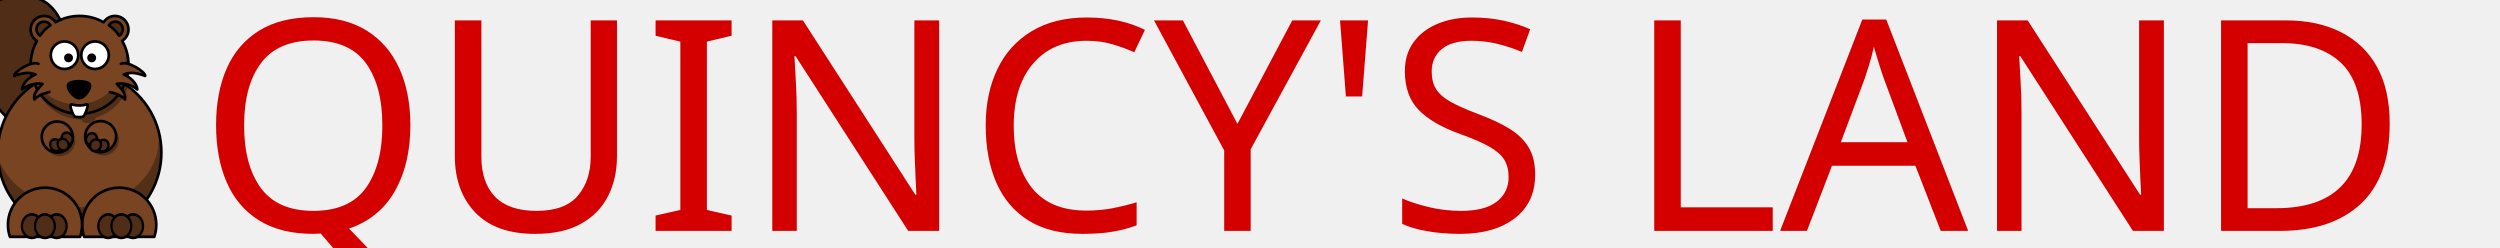
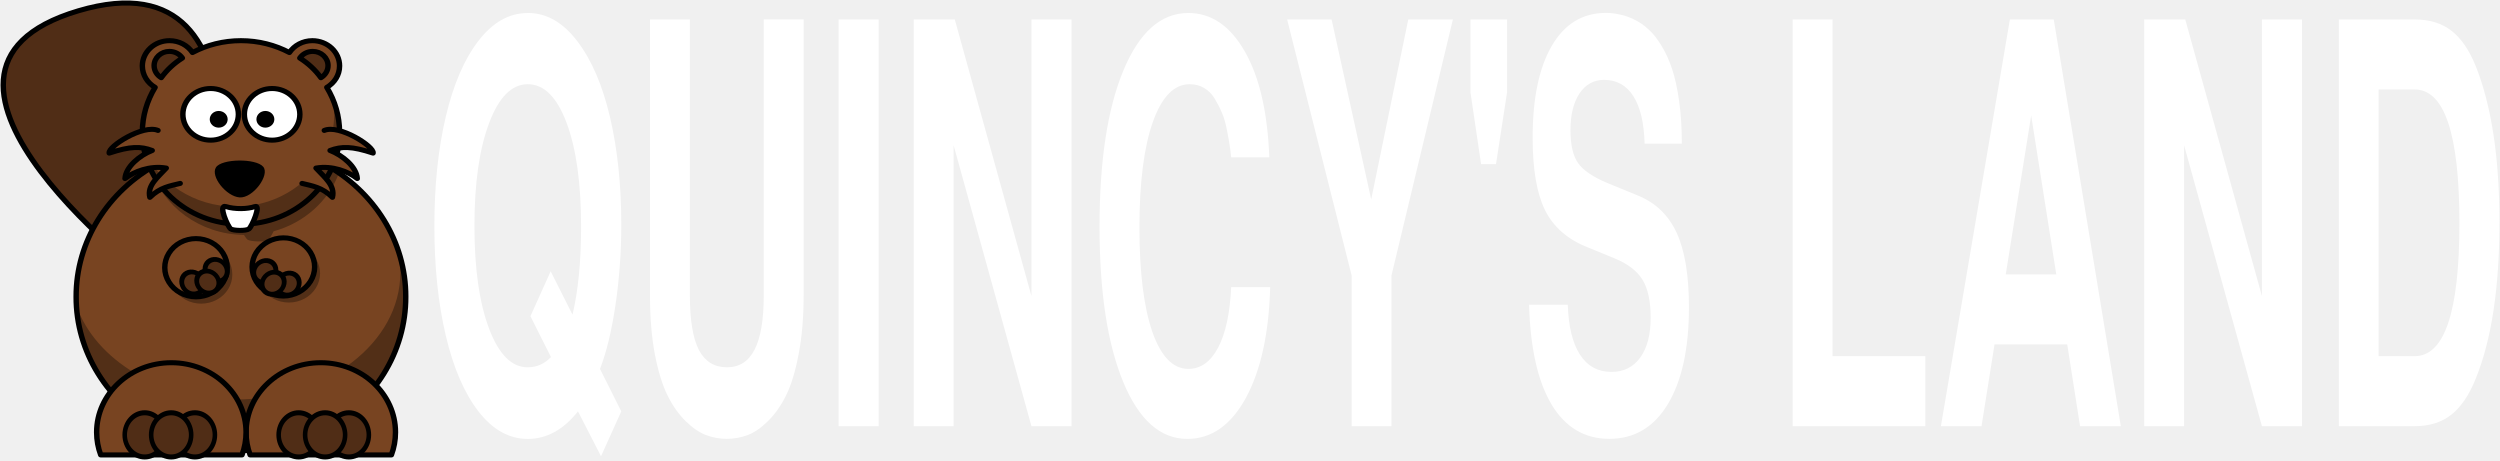
- <svg xmlns="http://www.w3.org/2000/svg" width="684.573mm" height="67.675mm" viewBox="0 0 684.573 67.675" version="1.1" id="svg4373">
+ <svg xmlns="http://www.w3.org/2000/svg" width="457.048" height="84.102" viewBox="0 0 120.927 22.252" version="1.1" id="svg4373">
  <defs id="defs4367" />
-   <g id="layer1" transform="translate(-43.50523,-142.7579)">
-     <g transform="matrix(0.1843444,0,0,0.1843444,-2.077062,80.91801)" id="layer1-9">
+   <g id="layer1" transform="translate(-44.71756,-183.9081)">
+     <g transform="matrix(0.06560919,0,0,0.06107078,32.39442,163.9422)" id="layer1-9">
      <path d="m 305.139,553.934 c 0,0 -212.636,-169.77 -59.397,-218.496 153.442,-48.79 93.338,210.011 93.338,210.011 z" id="path3223" style="fill:#502d16;fill-opacity:1;fill-rule:evenodd;stroke:#000000;stroke-width:4;stroke-linecap:butt;stroke-linejoin:round;stroke-miterlimit:4;stroke-dasharray:none;stroke-opacity:1" />
      <path d="m 513.69,561.965 a 121.498,121.498 0 1 1 -242.995,0 121.498,121.498 0 1 1 242.995,0 z" transform="translate(-26.73068)" id="path2385" style="fill:#784421;fill-opacity:1;fill-rule:nonzero;stroke:#000000;stroke-width:4;stroke-linecap:round;stroke-linejoin:round;stroke-miterlimit:4;stroke-dasharray:none;stroke-opacity:1" />
      <path d="m 177.219,113.156 c -24.505,0 -47.314,7.255 -66.406,19.75 8.539,30.087 35.95,52.243 68.625,52.812 1.08,1.852 2.109,3.321 2.75,3.781 2.014,1.448 12.86,2.005 14.875,0.344 0.988,-0.814 2.787,-3.717 4.25,-7.031 22.476,-6.638 40.432,-23.883 48.094,-45.906 -20.186,-14.939 -45.165,-23.75 -72.188,-23.75 z" transform="translate(188.2314,327.3145)" id="path3302" style="fill:#000000;fill-opacity:0.314;fill-rule:nonzero;stroke:none;stroke-width:4;stroke-linecap:round;stroke-linejoin:round;stroke-miterlimit:4;stroke-dasharray:none;stroke-opacity:1" />
      <path d="m 440.036,422.841 a 49.103,49.103 0 1 1 -98.205,0 49.103,49.103 0 1 1 98.205,0 z" transform="matrix(0.4679487,-6.2367319e-8,6.2367319e-8,0.4679487,153.1932,346.4934)" id="path3242" style="fill:#000000;fill-opacity:0.314;fill-rule:nonzero;stroke:none;stroke-width:8.548;stroke-linecap:round;stroke-linejoin:round;stroke-miterlimit:4;stroke-dasharray:none;stroke-opacity:1" />
      <path d="m 365.457,440.469 c -12.925,0 -25.375,2.037 -37.062,5.781 10.514,-2.455 21.602,-3.781 33.062,-3.781 31.438,0 60.108,9.878 81.688,26.094 -21.064,-17.541 -48.154,-28.094 -77.688,-28.094 z m 115.062,82.375 c 1.594,6.488 2.438,13.187 2.438,20.062 1e-5,55.444 -54.433,100.438 -121.5,100.438 -56.084,2e-5 -103.311,-31.459 -117.281,-74.188 3.724,63.725 56.628,114.312 121.281,114.312 67.067,0 121.5,-54.433 121.5,-121.5 0,-13.683 -2.261,-26.849 -6.438,-39.125 z" id="path3276" style="fill:#000000;fill-opacity:0.314;fill-rule:nonzero;stroke:none;stroke-width:4;stroke-linecap:round;stroke-linejoin:round;stroke-miterlimit:4;stroke-dasharray:none;stroke-opacity:1" />
      <path d="m 97.562,21.875 c -11.055,0 -20.031,8.976 -20.031,20.031 0,7.155 3.758,13.426 9.406,16.969 -5.971,10.554 -9.406,22.735 -9.406,35.719 0,40.134 32.553,72.719 72.688,72.719 40.134,0 72.719,-32.584 72.719,-72.719 0,-12.984 -3.435,-25.165 -9.406,-35.719 5.636,-3.545 9.406,-9.824 9.406,-16.969 0,-11.055 -8.976,-20.031 -20.031,-20.031 -7.145,0 -13.392,3.771 -16.938,9.406 -10.56,-5.979 -22.757,-9.406 -35.75,-9.406 -12.99,0 -25.161,3.43 -35.719,9.406 C 110.955,25.646 104.708,21.875 97.562,21.875 Z" transform="translate(215.2329,337.263)" id="path2479" style="fill:#784421;fill-opacity:1;fill-rule:nonzero;stroke:#000000;stroke-width:4;stroke-linecap:round;stroke-linejoin:round;stroke-miterlimit:4;stroke-dasharray:none;stroke-opacity:1" />
      <path d="m 424.332,614.219 c -30.406,0 -55.094,24.688 -55.094,55.094 0,6.287 1.058,12.308 3,17.938 h 104.156 c 1.942,-5.629 3,-11.651 3,-17.938 0,-30.406 -24.657,-55.094 -55.062,-55.094 z" id="path3163" style="fill:#784421;fill-opacity:1;fill-rule:nonzero;stroke:#000000;stroke-width:4;stroke-linecap:round;stroke-linejoin:round;stroke-miterlimit:4;stroke-dasharray:none;stroke-opacity:1" />
      <path d="m 314.144,614.219 c -30.406,0 -55.062,24.688 -55.062,55.094 0,6.287 1.058,12.308 3,17.938 h 104.156 c 1.942,-5.629 3,-11.651 3,-17.938 0,-30.406 -24.688,-55.094 -55.094,-55.094 z" id="path3165" style="fill:#784421;fill-opacity:1;fill-rule:nonzero;stroke:#000000;stroke-width:4;stroke-linecap:round;stroke-linejoin:round;stroke-miterlimit:4;stroke-dasharray:none;stroke-opacity:1" />
      <path d="m 371.418,413.398 a 9.443,9.443 0 1 1 -18.886,0 9.443,9.443 0 1 1 18.886,0 z" transform="matrix(2.166667,0,0,2.166667,-441.1657,-478.2055)" id="path3177" style="fill:#ffffff;fill-opacity:1;fill-rule:nonzero;stroke:#000000;stroke-width:1.846;stroke-linecap:round;stroke-linejoin:round;stroke-miterlimit:4;stroke-dasharray:none;stroke-opacity:1" />
      <path d="m 371.418,413.398 a 9.443,9.443 0 1 1 -18.886,0 9.443,9.443 0 1 1 18.886,0 z" transform="matrix(2.166667,0,0,2.166667,-395.8401,-478.2055)" id="path3179" style="fill:#ffffff;fill-opacity:1;fill-rule:nonzero;stroke:#000000;stroke-width:1.846;stroke-linecap:round;stroke-linejoin:round;stroke-miterlimit:4;stroke-dasharray:none;stroke-opacity:1" />
      <path d="m 377.083,426.933 a 6.61,6.61 0 1 1 -13.22,0 6.61,6.61 0 1 1 13.22,0 z" transform="translate(13.00555,-5.510524)" id="path3183" style="fill:#000000;fill-opacity:1;fill-rule:nonzero;stroke:none;stroke-width:4;stroke-linecap:round;stroke-linejoin:round;stroke-miterlimit:4;stroke-dasharray:none;stroke-opacity:1" />
      <path d="m 347.038,459.512 c 4.141,-6.99 29.553,-7.326 34.868,-0.477 5.047,6.504 -7.58,25.014 -17.434,24.256 -9.825,-0.756 -21.658,-16.65 -17.434,-23.779 z" id="path3192" style="fill:#000000;fill-opacity:1;fill-rule:evenodd;stroke:none;stroke-width:1px;stroke-linecap:butt;stroke-linejoin:miter;stroke-opacity:1" />
      <path d="m 354,671.862 a 17.5,17.5 0 1 1 -35,0 17.5,17.5 0 1 1 35,0 z" transform="matrix(0.8428571,0,0,1,10.89789,-0.5)" id="path3220" style="fill:#502d16;fill-opacity:1;fill-rule:nonzero;stroke:#000000;stroke-width:4;stroke-linecap:round;stroke-linejoin:round;stroke-miterlimit:4;stroke-dasharray:none;stroke-opacity:1" />
      <path d="m 354,671.862 a 17.5,17.5 0 1 1 -35,0 17.5,17.5 0 1 1 35,0 z" transform="matrix(0.8428571,0,0,1,47.89789,-0.5)" id="path3224" style="fill:#502d16;fill-opacity:1;fill-rule:nonzero;stroke:#000000;stroke-width:4;stroke-linecap:round;stroke-linejoin:round;stroke-miterlimit:4;stroke-dasharray:none;stroke-opacity:1" />
      <path d="m 354,671.862 a 17.5,17.5 0 1 1 -35,0 17.5,17.5 0 1 1 35,0 z" transform="matrix(0.8428571,0,0,1,30.39789,-0.5)" id="path3222" style="fill:#502d16;fill-opacity:1;fill-rule:nonzero;stroke:#000000;stroke-width:4;stroke-linecap:round;stroke-linejoin:round;stroke-miterlimit:4;stroke-dasharray:none;stroke-opacity:1" />
      <path d="m 354,671.862 a 17.5,17.5 0 1 1 -35,0 17.5,17.5 0 1 1 35,0 z" transform="matrix(0.8428571,0,0,1,124.3979,-0.5)" id="path3226" style="fill:#502d16;fill-opacity:1;fill-rule:nonzero;stroke:#000000;stroke-width:4;stroke-linecap:round;stroke-linejoin:round;stroke-miterlimit:4;stroke-dasharray:none;stroke-opacity:1" />
      <path d="m 354,671.862 a 17.5,17.5 0 1 1 -35,0 17.5,17.5 0 1 1 35,0 z" transform="matrix(0.8428571,0,0,1,161.3979,-0.5)" id="path3228" style="fill:#502d16;fill-opacity:1;fill-rule:nonzero;stroke:#000000;stroke-width:4;stroke-linecap:round;stroke-linejoin:round;stroke-miterlimit:4;stroke-dasharray:none;stroke-opacity:1" />
      <path d="m 354,671.862 a 17.5,17.5 0 1 1 -35,0 17.5,17.5 0 1 1 35,0 z" transform="matrix(0.8428571,0,0,1,143.8979,-0.5)" id="path3230" style="fill:#502d16;fill-opacity:1;fill-rule:nonzero;stroke:#000000;stroke-width:4;stroke-linecap:round;stroke-linejoin:round;stroke-miterlimit:4;stroke-dasharray:none;stroke-opacity:1" />
      <path d="m 440.036,422.841 a 49.103,49.103 0 1 1 -98.205,0 49.103,49.103 0 1 1 98.205,0 z" transform="matrix(0.4520038,0.121114,-0.121114,0.4520038,275.3183,305.0075)" id="path3244" style="fill:#000000;fill-opacity:0.314;fill-rule:nonzero;stroke:none;stroke-width:8.548;stroke-linecap:round;stroke-linejoin:round;stroke-miterlimit:4;stroke-dasharray:none;stroke-opacity:1" />
      <path d="m 440.036,422.841 a 49.103,49.103 0 1 1 -98.205,0 49.103,49.103 0 1 1 98.205,0 z" transform="matrix(0.4052555,-0.2339743,0.2339743,0.4052555,74.97529,459.0922)" id="path3159" style="fill:#784421;fill-opacity:1;fill-rule:nonzero;stroke:#000000;stroke-width:8.548;stroke-linecap:round;stroke-linejoin:round;stroke-miterlimit:4;stroke-dasharray:none;stroke-opacity:1" />
      <path d="m 440.036,422.841 a 49.103,49.103 0 1 1 -98.205,0 49.103,49.103 0 1 1 98.205,0 z" transform="matrix(0.3308897,0.3308897,-0.3308897,0.3308897,407.3094,269.1022)" id="path3161" style="fill:#784421;fill-opacity:1;fill-rule:nonzero;stroke:#000000;stroke-width:8.548;stroke-linecap:round;stroke-linejoin:round;stroke-miterlimit:4;stroke-dasharray:none;stroke-opacity:1" />
      <path d="m 354,671.862 a 17.5,17.5 0 1 1 -35,0 17.5,17.5 0 1 1 35,0 z" transform="matrix(0.3913429,-0.2259419,0.2571428,0.4453845,25.53711,327.8448)" id="path3264" style="fill:#502d16;fill-opacity:1;fill-rule:nonzero;stroke:#000000;stroke-width:7.618;stroke-linecap:round;stroke-linejoin:round;stroke-miterlimit:4;stroke-dasharray:none;stroke-opacity:1" />
      <path d="m 354,671.862 a 17.5,17.5 0 1 1 -35,0 17.5,17.5 0 1 1 35,0 z" transform="matrix(0.3913429,-0.2259419,0.2571428,0.4453845,42.7164,317.9264)" id="path3266" style="fill:#502d16;fill-opacity:1;fill-rule:nonzero;stroke:#000000;stroke-width:7.618;stroke-linecap:round;stroke-linejoin:round;stroke-miterlimit:4;stroke-dasharray:none;stroke-opacity:1" />
      <path d="m 354,671.862 a 17.5,17.5 0 1 1 -35,0 17.5,17.5 0 1 1 35,0 z" transform="matrix(0.3913429,-0.2259419,0.2571428,0.4453845,36.59106,327.1175)" id="path3268" style="fill:#502d16;fill-opacity:1;fill-rule:nonzero;stroke:#000000;stroke-width:7.618;stroke-linecap:round;stroke-linejoin:round;stroke-miterlimit:4;stroke-dasharray:none;stroke-opacity:1" />
      <path d="m 354,671.862 a 17.5,17.5 0 1 1 -35,0 17.5,17.5 0 1 1 35,0 z" transform="matrix(-0.3913429,-0.2259419,-0.2571428,0.4453845,704.6906,328.7456)" id="path3270" style="fill:#502d16;fill-opacity:1;fill-rule:nonzero;stroke:#000000;stroke-width:7.618;stroke-linecap:round;stroke-linejoin:round;stroke-miterlimit:4;stroke-dasharray:none;stroke-opacity:1" />
      <path d="m 354,671.862 a 17.5,17.5 0 1 1 -35,0 17.5,17.5 0 1 1 35,0 z" transform="matrix(-0.3913429,-0.2259419,-0.2571428,0.4453845,687.5113,318.8271)" id="path3272" style="fill:#502d16;fill-opacity:1;fill-rule:nonzero;stroke:#000000;stroke-width:7.618;stroke-linecap:round;stroke-linejoin:round;stroke-miterlimit:4;stroke-dasharray:none;stroke-opacity:1" />
      <path d="m 354,671.862 a 17.5,17.5 0 1 1 -35,0 17.5,17.5 0 1 1 35,0 z" transform="matrix(-0.3913429,-0.2259419,-0.2571428,0.4453845,693.6366,328.0183)" id="path3274" style="fill:#502d16;fill-opacity:1;fill-rule:nonzero;stroke:#000000;stroke-width:7.618;stroke-linecap:round;stroke-linejoin:round;stroke-miterlimit:4;stroke-dasharray:none;stroke-opacity:1" />
      <path d="m 418.38,367.636 c -4.018,0 -7.526,2.116 -9.527,5.279 6.143,4.138 11.433,9.422 15.568,15.568 3.153,-2.004 5.255,-5.542 5.255,-9.552 0,-6.233 -5.062,-11.296 -11.295,-11.296 z" id="path2483" style="fill:#502d16;fill-opacity:1;fill-rule:nonzero;stroke:#000000;stroke-width:4;stroke-linecap:round;stroke-linejoin:round;stroke-miterlimit:4;stroke-dasharray:none;stroke-opacity:1" />
      <path d="m 377.083,426.933 a 6.61,6.61 0 1 1 -13.22,0 6.61,6.61 0 1 1 13.22,0 z" transform="translate(-21.40872,-5.510524)" id="path2515" style="fill:#000000;fill-opacity:1;fill-rule:nonzero;stroke:none;stroke-width:4;stroke-linecap:round;stroke-linejoin:round;stroke-miterlimit:4;stroke-dasharray:none;stroke-opacity:1" />
      <path d="m 312.745,367.636 c 4.018,0 7.526,2.116 9.527,5.279 -6.143,4.138 -11.433,9.422 -15.568,15.568 -3.153,-2.004 -5.255,-5.542 -5.255,-9.552 0,-6.233 5.062,-11.296 11.295,-11.296 z" id="path2523" style="fill:#502d16;fill-opacity:1;fill-rule:nonzero;stroke:#000000;stroke-width:4;stroke-linecap:round;stroke-linejoin:round;stroke-miterlimit:4;stroke-dasharray:none;stroke-opacity:1" />
      <path d="m 217.812,67.812 c 0.742,4.151 1.125,8.417 1.125,12.781 1e-5,40.134 -32.584,72.719 -72.719,72.719 -30.638,0 -56.839,-19.003 -67.531,-45.844 6.082,34 35.792,59.844 71.531,59.844 40.134,0 72.719,-32.584 72.719,-72.719 0,-9.462 -1.824,-18.491 -5.125,-26.781 z" transform="translate(215.2329,337.263)" id="path2525" style="fill:#000000;fill-opacity:0.314;fill-rule:nonzero;stroke:none;stroke-width:4;stroke-linecap:round;stroke-linejoin:round;stroke-miterlimit:4;stroke-dasharray:none;stroke-opacity:1" />
      <path d="m 426.92,430.236 c 10.865,-4.995 37.021,12.72 35.947,17.963 -15.52,-5.503 -23.204,-5.509 -31.69,-2.077 9.296,3.86 19.463,12.901 20.053,22.222 -6.453,-5.43 -18.31,-10.543 -30.418,-8.289 6.076,7.179 14.309,13.78 12.086,23.182 -7.519,-7.968 -14.924,-9.058 -22.343,-11.04" id="path2413" style="fill:#784421;fill-opacity:1;fill-rule:evenodd;stroke:#000000;stroke-width:4;stroke-linecap:round;stroke-linejoin:round;stroke-miterlimit:4;stroke-dasharray:none;stroke-opacity:1" />
      <path d="m 304.298,430.236 c -10.865,-4.995 -37.021,12.72 -35.947,17.963 15.52,-5.503 23.204,-5.509 31.69,-2.077 -9.296,3.86 -19.463,12.901 -20.053,22.222 6.453,-5.43 18.31,-10.543 30.418,-8.289 -6.076,7.179 -14.309,13.78 -12.086,23.182 7.519,-7.968 14.924,-9.058 22.343,-11.04" id="path3197" style="fill:#784421;fill-opacity:1;fill-rule:evenodd;stroke:#000000;stroke-width:4;stroke-linecap:round;stroke-linejoin:round;stroke-miterlimit:4;stroke-dasharray:none;stroke-opacity:1" />
      <path d="m 354.394,490.565 c 6.529,2.227 16.226,1.99 21.213,10e-6 5.118,-2.042 -2.044,15.865 -4.243,17.678 -2.015,1.661 -11.421,1.448 -13.435,0 -2.168,-1.559 -9.643,-19.761 -3.536,-17.678 z" id="path3225" style="fill:#ffffff;fill-opacity:1;fill-rule:evenodd;stroke:#000000;stroke-width:4;stroke-linecap:butt;stroke-linejoin:round;stroke-miterlimit:4;stroke-dasharray:none;stroke-opacity:1" />
    </g>
-     <flowRoot xml:space="preserve" id="flowRoot4592" style="font-style:normal;font-weight:normal;font-size:40px;line-height:1.25;font-family:sans-serif;letter-spacing:0px;word-spacing:0px;fill:#000000;fill-opacity:1;stroke:none" transform="matrix(0.2645833,0,0,0.2645833,55.96477,157.867)">
-       <flowRegion id="flowRegion4594">
-         <rect id="rect4596" width="240" height="80" x="188.48" y="25.857" />
-       </flowRegion>
-       <flowPara id="flowPara4598" />
-     </flowRoot>
-     <text xml:space="preserve" style="font-style:normal;font-weight:normal;font-size:10.583px;line-height:1.25;font-family:sans-serif;letter-spacing:0px;word-spacing:0px;fill:#000000;fill-opacity:1;stroke:none;stroke-width:0.265" x="127" y="196.458" id="text4602">
-       <tspan id="tspan4600" x="127" y="205.822" style="stroke-width:0.265" />
-     </text>
-     <text xml:space="preserve" style="font-style:normal;font-weight:normal;font-size:10.583px;line-height:1.25;font-family:sans-serif;letter-spacing:0px;word-spacing:0px;fill:#000000;fill-opacity:1;stroke:none;stroke-width:0.265" x="158.75" y="164.708" id="text4606">
-       <tspan id="tspan4604" x="158.75" y="174.072" style="stroke-width:0.265" />
-     </text>
-     <text xml:space="preserve" style="font-style:normal;font-weight:normal;font-size:10.583px;line-height:1.25;font-family:sans-serif;letter-spacing:0px;word-spacing:0px;fill:#000000;fill-opacity:1;stroke:none;stroke-width:0.265" x="148.167" y="175.292" id="text4610">
-       <tspan id="tspan4608" x="148.167" y="184.655" style="stroke-width:0.265" />
-     </text>
-     <text xml:space="preserve" style="font-style:normal;font-variant:normal;font-weight:normal;font-stretch:normal;font-size:80.715px;line-height:1.25;font-family:Rasheeq;-inkscape-font-specification:Rasheeq;letter-spacing:0px;word-spacing:0px;fill:#d40000;fill-opacity:1;stroke:none;stroke-width:0.42" x="97.75" y="205.983" id="text4614">
-       <tspan id="tspan4612" x="97.75" y="205.983" style="font-style:normal;font-variant:normal;font-weight:normal;font-stretch:normal;font-size:80.715px;font-family:Rasheeq;-inkscape-font-specification:Rasheeq;fill:#d40000;stroke-width:0.42">QUINCY'S LAND</tspan>
-     </text>
+     <g transform="matrix(0.03737696,0,0,0.1152093,45.95665,187.9959)" style="font-style:normal;font-weight:normal;font-size:40px;line-height:1.25;font-family:sans-serif;letter-spacing:0px;word-spacing:0px;fill:#000000;fill-opacity:1;stroke:none" id="flowRoot4592" />
+     <g transform="scale(0.5695847,1.755665)" style="font-style:normal;font-weight:normal;font-size:2.625px;line-height:1.25;font-family:sans-serif;letter-spacing:0px;word-spacing:0px;fill:#000000;fill-opacity:1;stroke:none;stroke-width:0.066" id="text4602" />
+     <g transform="scale(0.5695847,1.755665)" style="font-style:normal;font-weight:normal;font-size:2.625px;line-height:1.25;font-family:sans-serif;letter-spacing:0px;word-spacing:0px;fill:#000000;fill-opacity:1;stroke:none;stroke-width:0.066" id="text4606" />
+     <g transform="scale(0.5695847,1.755665)" style="font-style:normal;font-weight:normal;font-size:2.625px;line-height:1.25;font-family:sans-serif;letter-spacing:0px;word-spacing:0px;fill:#000000;fill-opacity:1;stroke:none;stroke-width:0.066" id="text4610" />
+     <g aria-label="QUINCY'S LAND" transform="scale(0.6906221,1.44797)" style="font-style:normal;font-variant:normal;font-weight:normal;font-stretch:normal;font-size:26.568px;line-height:1.25;font-family:Rasheeq;-inkscape-font-specification:Rasheeq;letter-spacing:0px;word-spacing:0px;fill:#d40000;fill-opacity:1;stroke:none;stroke-width:0.138" id="text4614">
+       <path d="m 101.714,127.444 q 1.966,0 3.467,0.942 1.511,0.942 2.297,2.546 0.786,1.604 0.786,3.591 0,1.366 -0.404,2.67 -0.404,1.304 -1.087,2.142 l 1.49,1.418 -1.418,1.5 -1.614,-1.5 q -1.531,0.921 -3.518,0.921 -1.956,0 -3.456,-0.921 -1.49,-0.921 -2.287,-2.535 -0.797,-1.614 -0.797,-3.653 0,-2.039 0.797,-3.653 0.797,-1.614 2.287,-2.535 1.5,-0.931 3.456,-0.931 z m 1.604,8.63 1.531,1.449 q 0.6,-1.211 0.6,-2.939 0,-2.173 -1.014,-3.467 -1.014,-1.293 -2.721,-1.293 -1.687,0 -2.711,1.304 -1.024,1.293 -1.024,3.435 0,2.132 1.024,3.425 1.024,1.293 2.701,1.293 0.952,0 1.635,-0.341 l -1.438,-1.366 z" style="font-style:normal;font-variant:normal;font-weight:normal;font-stretch:normal;font-size:18.626px;font-family:Rasheeq;-inkscape-font-specification:Rasheeq;fill:#ffffff;stroke-width:0.138" id="path262" />
+       <path d="m 115.665,141.672 q -0.745,0 -1.449,-0.124 -0.704,-0.124 -1.438,-0.466 -0.735,-0.341 -1.273,-0.859 -0.538,-0.517 -0.89,-1.376 -0.341,-0.869 -0.341,-1.966 v -9.22 h 2.794 v 9.22 q 0,1.231 0.631,1.821 0.642,0.579 1.966,0.579 1.304,0 1.935,-0.59 0.642,-0.59 0.642,-1.811 v -9.22 h 2.794 v 9.22 q 0,1.097 -0.352,1.966 -0.341,0.859 -0.88,1.376 -0.538,0.517 -1.273,0.859 -0.724,0.341 -1.428,0.466 -0.704,0.124 -1.438,0.124 z" style="font-style:normal;font-variant:normal;font-weight:normal;font-stretch:normal;font-size:18.626px;font-family:Rasheeq;-inkscape-font-specification:Rasheeq;fill:#ffffff;stroke-width:0.138" id="path264" />
+       <path d="m 126.29,127.661 v 13.587 h -2.804 v -13.587 z" style="font-style:normal;font-variant:normal;font-weight:normal;font-stretch:normal;font-size:18.626px;font-family:Rasheeq;-inkscape-font-specification:Rasheeq;fill:#ffffff;stroke-width:0.138" id="path266" />
+       <path d="m 136.992,141.248 -5.453,-9.385 v 9.385 h -2.794 v -13.587 h 2.877 l 5.371,9.241 v -9.241 h 2.804 v 13.587 z" style="font-style:normal;font-variant:normal;font-weight:normal;font-stretch:normal;font-size:18.626px;font-family:Rasheeq;-inkscape-font-specification:Rasheeq;fill:#ffffff;stroke-width:0.138" id="path268" />
+       <path d="m 150.98,132.266 q -0.052,-0.248 -0.114,-0.424 -0.052,-0.176 -0.186,-0.497 -0.135,-0.331 -0.341,-0.559 -0.207,-0.238 -0.507,-0.476 -0.3,-0.238 -0.755,-0.362 -0.445,-0.124 -1.004,-0.124 -1.645,0 -2.587,1.273 -0.931,1.273 -0.931,3.518 0,2.225 0.9,3.477 0.911,1.242 2.525,1.242 1.304,0 2.09,-0.714 0.786,-0.714 0.911,-2.018 h 2.732 q -0.135,2.328 -1.707,3.705 -1.573,1.366 -4.098,1.366 -2.835,0 -4.491,-1.904 -1.656,-1.914 -1.656,-5.184 0,-3.301 1.666,-5.215 1.676,-1.925 4.553,-1.925 2.411,0 3.953,1.283 1.542,1.283 1.718,3.539 z" style="font-style:normal;font-variant:normal;font-weight:normal;font-stretch:normal;font-size:18.626px;font-family:Rasheeq;-inkscape-font-specification:Rasheeq;fill:#ffffff;stroke-width:0.138" id="path270" />
+       <path d="m 162.205,136.219 v 5.029 h -2.784 v -5.029 l -4.522,-8.558 h 3.115 l 2.773,6.012 2.597,-6.012 h 3.125 z" style="font-style:normal;font-variant:normal;font-weight:normal;font-stretch:normal;font-size:18.626px;font-family:Rasheeq;-inkscape-font-specification:Rasheeq;fill:#ffffff;stroke-width:0.138" id="path272" />
+       <path d="m 170.305,127.661 v 2.432 l -0.776,2.401 h -1.045 l -0.745,-2.401 v -2.432 z" style="font-style:normal;font-variant:normal;font-weight:normal;font-stretch:normal;font-size:18.626px;font-family:Rasheeq;-inkscape-font-specification:Rasheeq;fill:#ffffff;stroke-width:0.138" id="path274" />
+       <path d="m 182.546,131.81 h -2.608 q -0.062,-1.045 -0.786,-1.583 -0.724,-0.548 -2.059,-0.548 -1.076,0 -1.718,0.455 -0.631,0.455 -0.631,1.231 0,0.735 0.538,1.097 0.538,0.362 2.039,0.662 l 2.121,0.414 q 1.883,0.362 2.742,1.252 0.859,0.89 0.859,2.483 0,2.07 -1.48,3.239 -1.469,1.159 -4.098,1.159 -2.597,0 -4.046,-1.149 -1.449,-1.159 -1.573,-3.332 h 2.711 q 0.072,1.087 0.849,1.666 0.786,0.579 2.214,0.579 1.273,0 2.007,-0.476 0.735,-0.486 0.735,-1.335 0,-0.828 -0.579,-1.273 -0.579,-0.445 -1.976,-0.714 l -1.904,-0.373 q -2.059,-0.393 -2.939,-1.231 -0.869,-0.838 -0.869,-2.421 0,-1.976 1.345,-3.073 1.345,-1.097 3.787,-1.097 0.486,0 0.952,0.052 0.476,0.041 1.014,0.166 0.548,0.124 1.014,0.331 0.466,0.197 0.9,0.538 0.445,0.341 0.755,0.786 0.31,0.445 0.497,1.087 0.186,0.642 0.186,1.407 z" style="font-style:normal;font-variant:normal;font-weight:normal;font-stretch:normal;font-size:18.626px;font-family:Rasheeq;-inkscape-font-specification:Rasheeq;fill:#ffffff;stroke-width:0.138" id="path276" />
+       <path d="m 193.101,127.661 v 11.248 h 6.498 v 2.339 h -9.292 v -13.587 z" style="font-style:normal;font-variant:normal;font-weight:normal;font-stretch:normal;font-size:18.626px;font-family:Rasheeq;-inkscape-font-specification:Rasheeq;fill:#ffffff;stroke-width:0.138" id="path278" />
+       <path d="m 209.537,138.516 h -5.091 l -0.911,2.732 h -2.846 l 4.832,-13.587 h 3.073 l 4.698,13.587 h -2.856 z m -0.766,-2.339 -1.759,-5.308 -1.78,5.308 z" style="font-style:normal;font-variant:normal;font-weight:normal;font-stretch:normal;font-size:18.626px;font-family:Rasheeq;-inkscape-font-specification:Rasheeq;fill:#ffffff;stroke-width:0.138" id="path280" />
+       <path d="m 223.174,141.248 -5.453,-9.385 v 9.385 h -2.794 v -13.587 h 2.877 l 5.371,9.241 v -9.241 h 2.804 v 13.587 z" style="font-style:normal;font-variant:normal;font-weight:normal;font-stretch:normal;font-size:18.626px;font-family:Rasheeq;-inkscape-font-specification:Rasheeq;fill:#ffffff;stroke-width:0.138" id="path282" />
+       <path d="m 228.562,141.248 v -13.587 h 5.308 q 1.552,0 2.566,0.373 1.024,0.373 1.718,1.19 1.656,1.987 1.656,5.215 0,3.27 -1.656,5.215 -0.693,0.828 -1.718,1.211 -1.014,0.383 -2.566,0.383 z m 2.784,-2.339 h 2.525 q 3.135,0 3.135,-4.439 0,-4.47 -3.135,-4.47 h -2.525 z" style="font-style:normal;font-variant:normal;font-weight:normal;font-stretch:normal;font-size:18.626px;font-family:Rasheeq;-inkscape-font-specification:Rasheeq;fill:#ffffff;stroke-width:0.138" id="path284" />
+     </g>
  </g>
</svg>
